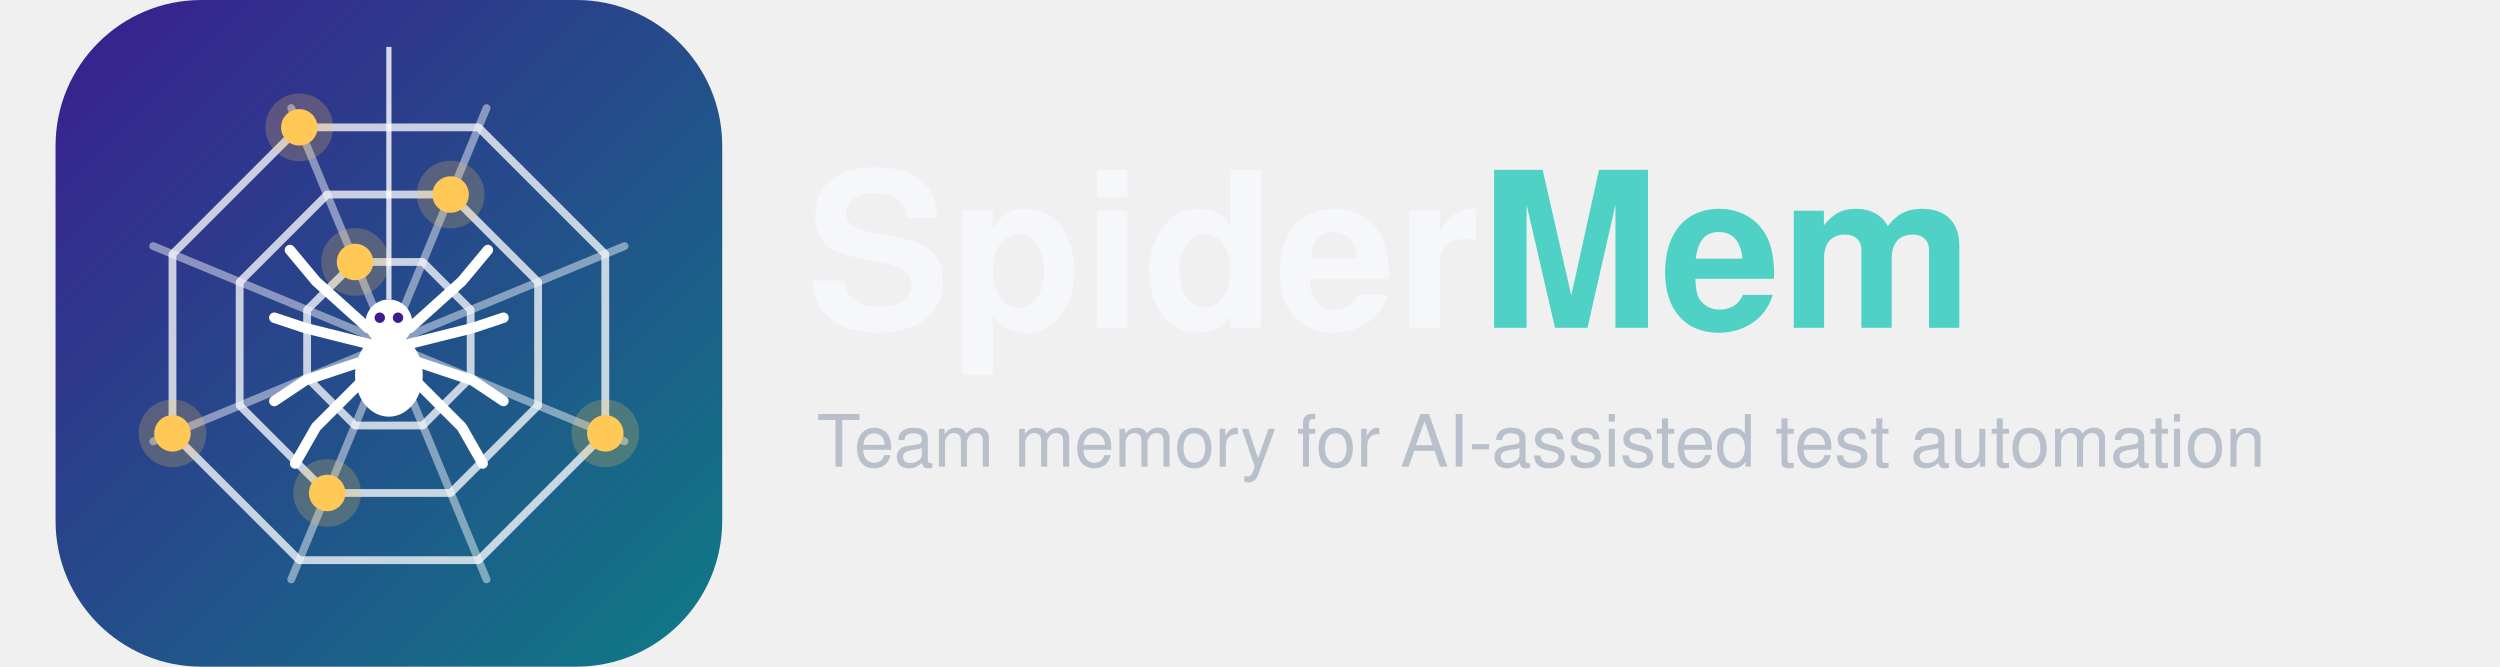
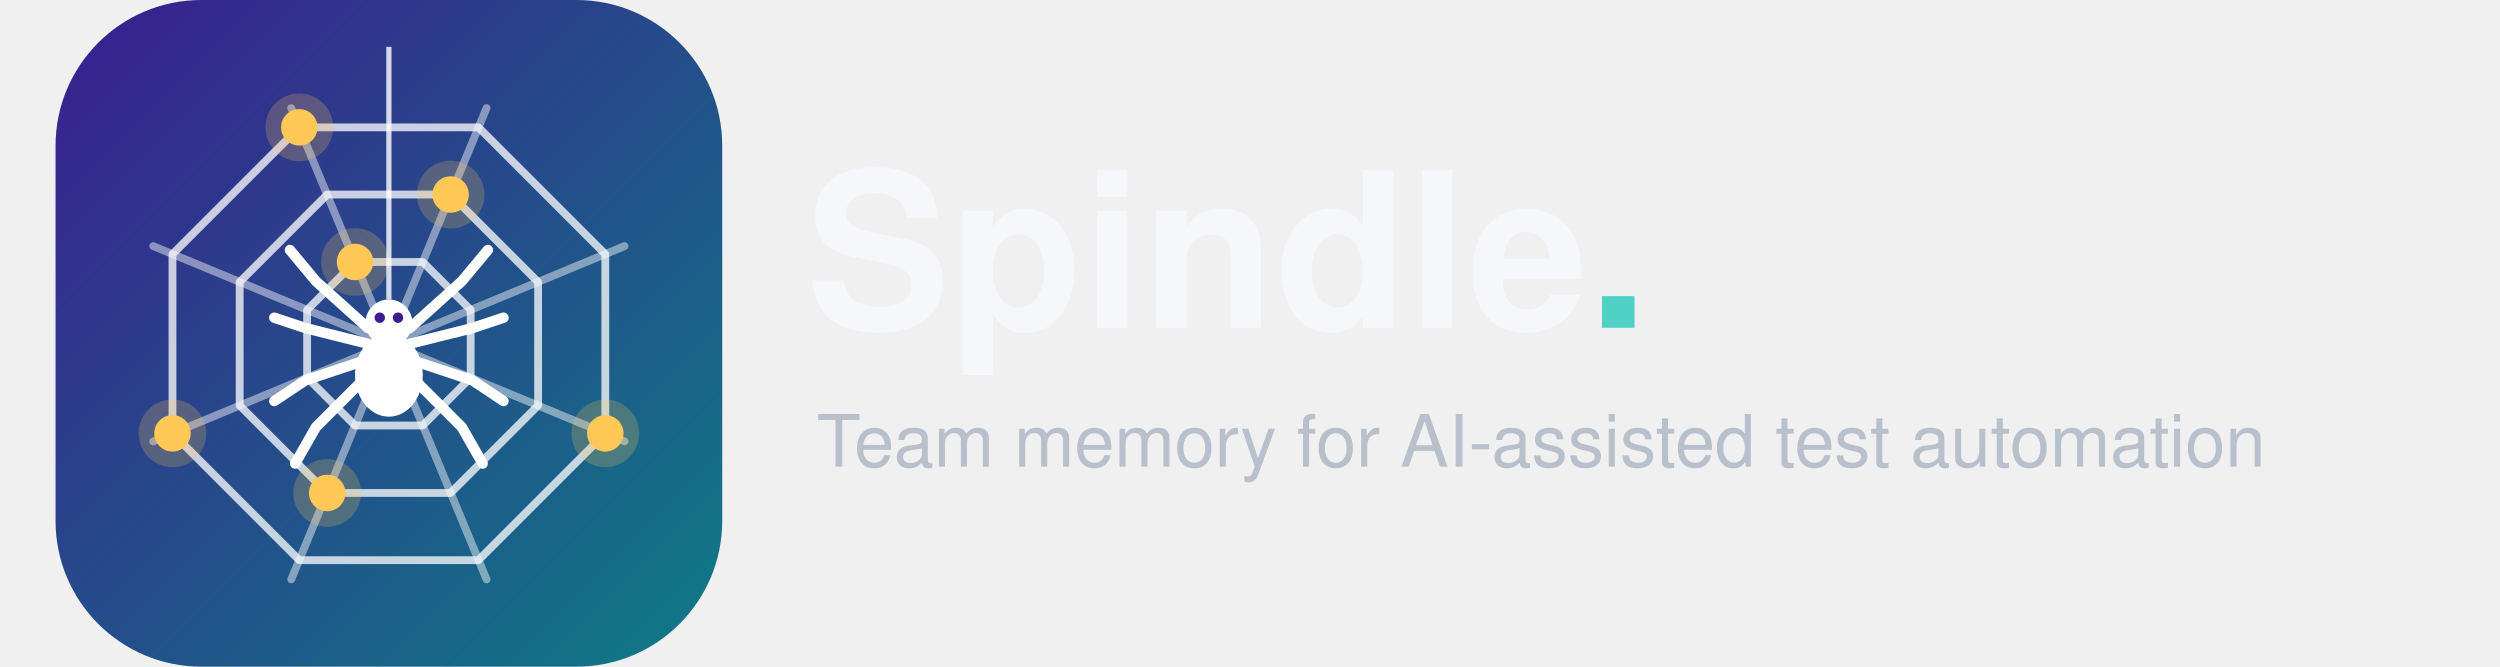
- <svg xmlns="http://www.w3.org/2000/svg" viewBox="0 0 900 240" width="900" height="240" role="img" aria-label="SpiderMem: team memory for AI-assisted test automation">
+ <svg xmlns="http://www.w3.org/2000/svg" viewBox="0 0 900 240" width="900" height="240" role="img" aria-label="Spindle: team memory for AI-assisted test automation">
  <g transform="translate(20,0) scale(0.9375)">
    <defs>
      <linearGradient id="bg" x1="0" y1="0" x2="1" y2="1">
        <stop offset="0" stop-color="#3B1D8F" />
        <stop offset="1" stop-color="#0E7C86" />
      </linearGradient>
    </defs>
    <rect width="256" height="256" rx="56" fill="url(#bg)" />
    <g>
      <line x1="128" y1="132" x2="218.5" y2="169.5" stroke="#FFFFFF" stroke-opacity="0.45" stroke-width="3" stroke-linecap="round" />
      <line x1="128" y1="132" x2="165.5" y2="222.5" stroke="#FFFFFF" stroke-opacity="0.45" stroke-width="3" stroke-linecap="round" />
      <line x1="128" y1="132" x2="90.5" y2="222.5" stroke="#FFFFFF" stroke-opacity="0.45" stroke-width="3" stroke-linecap="round" />
      <line x1="128" y1="132" x2="37.5" y2="169.5" stroke="#FFFFFF" stroke-opacity="0.45" stroke-width="3" stroke-linecap="round" />
      <line x1="128" y1="132" x2="37.5" y2="94.5" stroke="#FFFFFF" stroke-opacity="0.45" stroke-width="3" stroke-linecap="round" />
      <line x1="128" y1="132" x2="90.5" y2="41.5" stroke="#FFFFFF" stroke-opacity="0.45" stroke-width="3" stroke-linecap="round" />
      <line x1="128" y1="132" x2="165.5" y2="41.5" stroke="#FFFFFF" stroke-opacity="0.45" stroke-width="3" stroke-linecap="round" />
      <line x1="128" y1="132" x2="218.5" y2="94.5" stroke="#FFFFFF" stroke-opacity="0.45" stroke-width="3" stroke-linecap="round" />
      <polygon points="159.4,145.0 141.0,163.4 115.0,163.4 96.6,145.0 96.6,119.0 115.0,100.6 141.0,100.6 159.4,119.0" fill="none" stroke="#FFFFFF" stroke-opacity="0.75" stroke-width="3" stroke-linejoin="round" />
      <polygon points="185.3,155.7 151.7,189.3 104.3,189.3 70.7,155.7 70.7,108.3 104.3,74.7 151.7,74.7 185.3,108.3" fill="none" stroke="#FFFFFF" stroke-opacity="0.75" stroke-width="3" stroke-linejoin="round" />
      <polygon points="211.1,166.4 162.4,215.1 93.6,215.1 44.9,166.4 44.9,97.6 93.6,48.9 162.4,48.9 211.1,97.6" fill="none" stroke="#FFFFFF" stroke-opacity="0.75" stroke-width="3" stroke-linejoin="round" />
      <circle cx="211.1" cy="166.4" r="13" fill="#FFC857" fill-opacity="0.22" />
      <circle cx="211.1" cy="166.4" r="7" fill="#FFC857" />
      <circle cx="104.3" cy="189.3" r="13" fill="#FFC857" fill-opacity="0.22" />
      <circle cx="104.3" cy="189.3" r="7" fill="#FFC857" />
      <circle cx="44.9" cy="166.4" r="13" fill="#FFC857" fill-opacity="0.22" />
      <circle cx="44.9" cy="166.4" r="7" fill="#FFC857" />
      <circle cx="115.0" cy="100.6" r="13" fill="#FFC857" fill-opacity="0.22" />
      <circle cx="115.0" cy="100.6" r="7" fill="#FFC857" />
      <circle cx="151.7" cy="74.7" r="13" fill="#FFC857" fill-opacity="0.22" />
      <circle cx="151.7" cy="74.7" r="7" fill="#FFC857" />
      <circle cx="93.6" cy="48.9" r="13" fill="#FFC857" fill-opacity="0.22" />
      <circle cx="93.6" cy="48.9" r="7" fill="#FFC857" />
      <polyline points="120,126 100,108 90,96" fill="none" stroke="#FFFFFF" stroke-width="4" stroke-linecap="round" stroke-linejoin="round" />
      <polyline points="136,126 156,108 166,96" fill="none" stroke="#FFFFFF" stroke-width="4" stroke-linecap="round" stroke-linejoin="round" />
      <polyline points="120,132 96,126 84,122" fill="none" stroke="#FFFFFF" stroke-width="4" stroke-linecap="round" stroke-linejoin="round" />
      <polyline points="136,132 160,126 172,122" fill="none" stroke="#FFFFFF" stroke-width="4" stroke-linecap="round" stroke-linejoin="round" />
      <polyline points="120,138 96,146 84,154" fill="none" stroke="#FFFFFF" stroke-width="4" stroke-linecap="round" stroke-linejoin="round" />
      <polyline points="136,138 160,146 172,154" fill="none" stroke="#FFFFFF" stroke-width="4" stroke-linecap="round" stroke-linejoin="round" />
      <polyline points="120,144 100,164 92,178" fill="none" stroke="#FFFFFF" stroke-width="4" stroke-linecap="round" stroke-linejoin="round" />
      <polyline points="136,144 156,164 164,178" fill="none" stroke="#FFFFFF" stroke-width="4" stroke-linecap="round" stroke-linejoin="round" />
      <ellipse cx="128" cy="144" rx="13" ry="16" fill="#FFFFFF" />
      <circle cx="128" cy="124" r="9" fill="#FFFFFF" />
      <circle cx="124.5" cy="122" r="2" fill="#3B1D8F" />
      <circle cx="131.5" cy="122" r="2" fill="#3B1D8F" />
      <line x1="128" y1="18" x2="128" y2="115" stroke="#FFFFFF" stroke-opacity="0.8" stroke-width="2" />
    </g>
  </g>
-   <text x="290" y="118" font-family="Segoe UI, Helvetica Neue, Helvetica, Arial, sans-serif" font-size="78" font-weight="700" fill="#F5F7FA">Spider<tspan fill="#4FD1C5">Mem</tspan>
+   <text x="290" y="118" font-family="Segoe UI, Helvetica Neue, Helvetica, Arial, sans-serif" font-size="78" font-weight="700" fill="#F5F7FA">Spindle<tspan fill="#4FD1C5">.</tspan>
  </text>
  <text x="294" y="168" font-family="Segoe UI, Helvetica Neue, Helvetica, Arial, sans-serif" font-size="26" fill="#B8C0CC">Team memory for AI-assisted test automation</text>
</svg>
